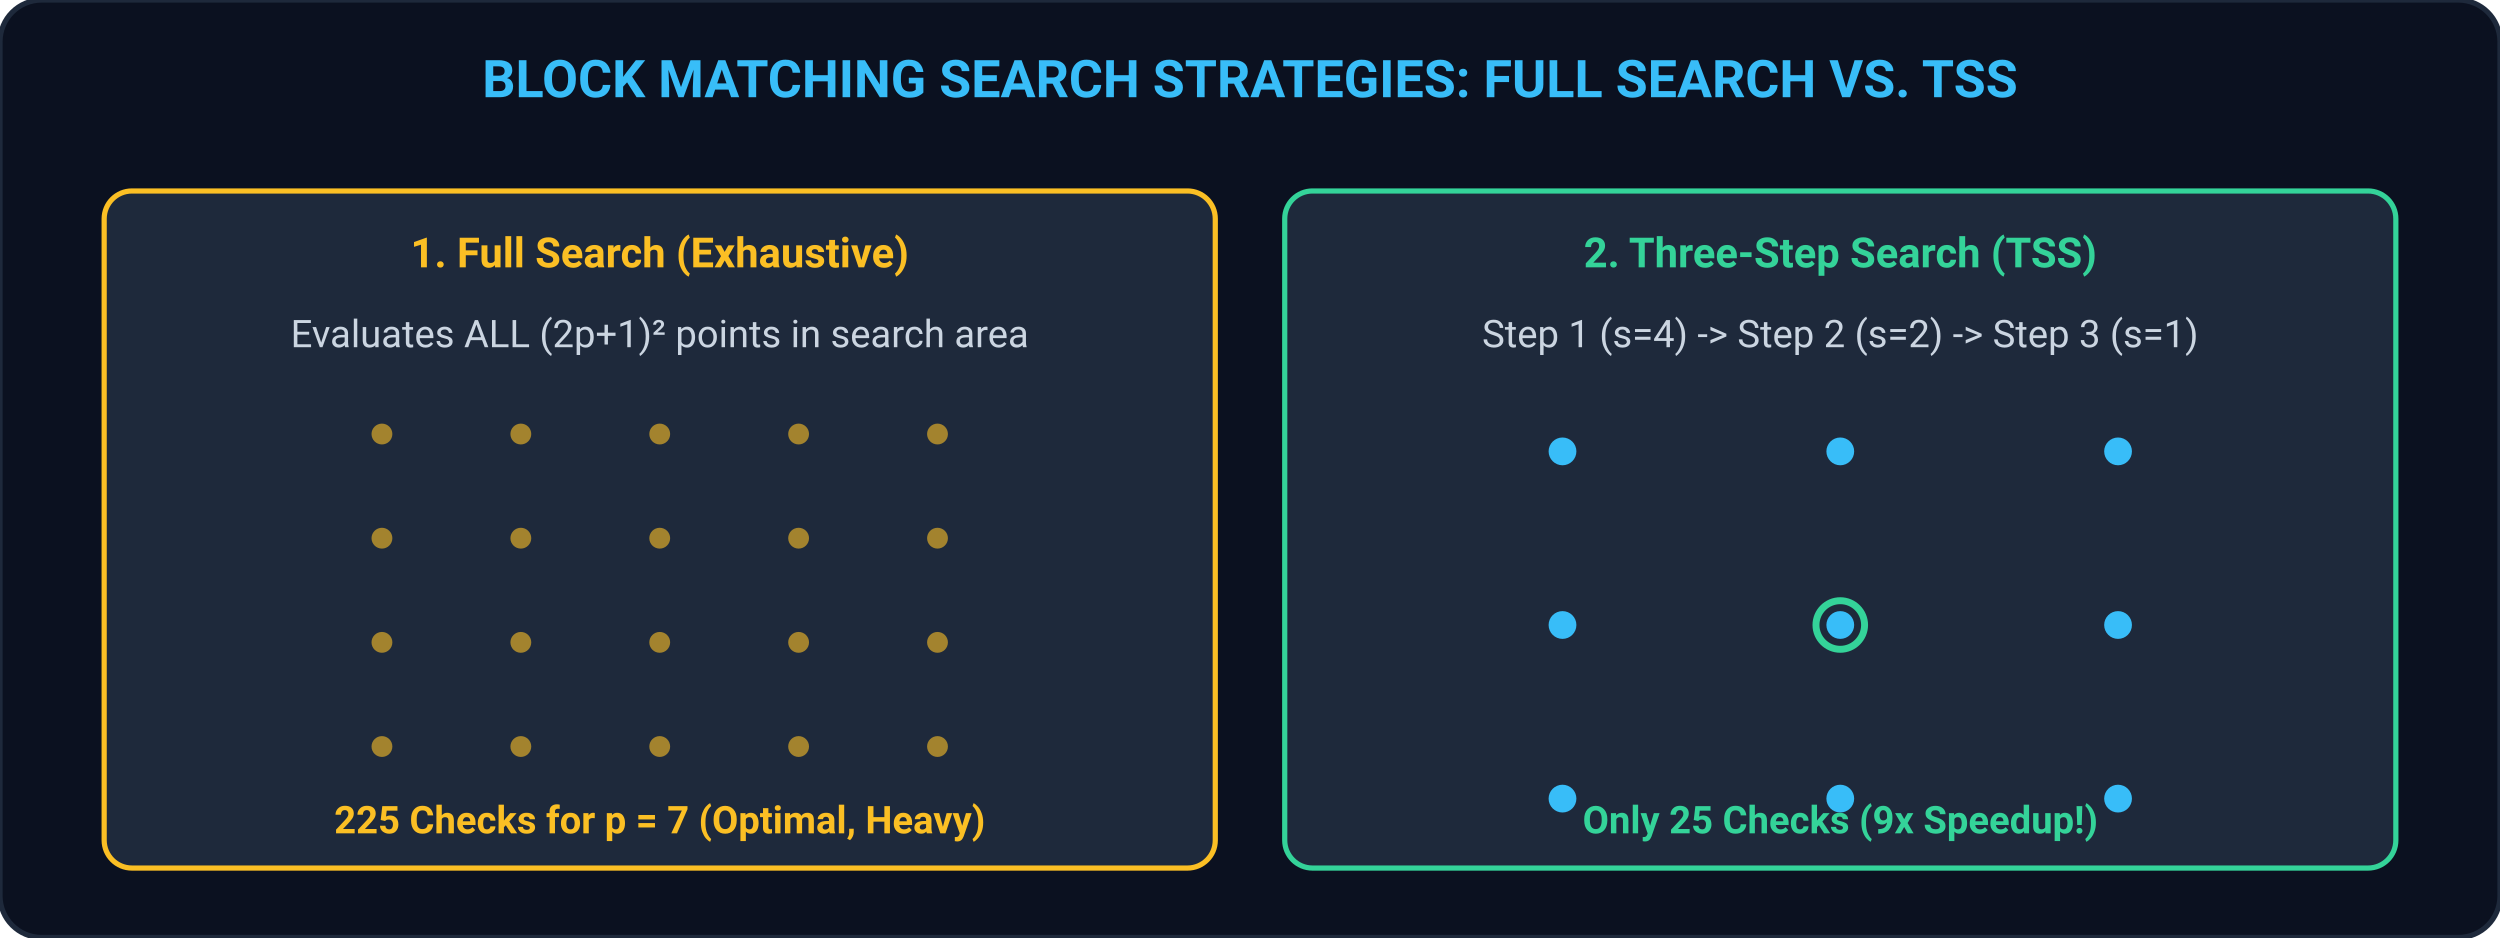
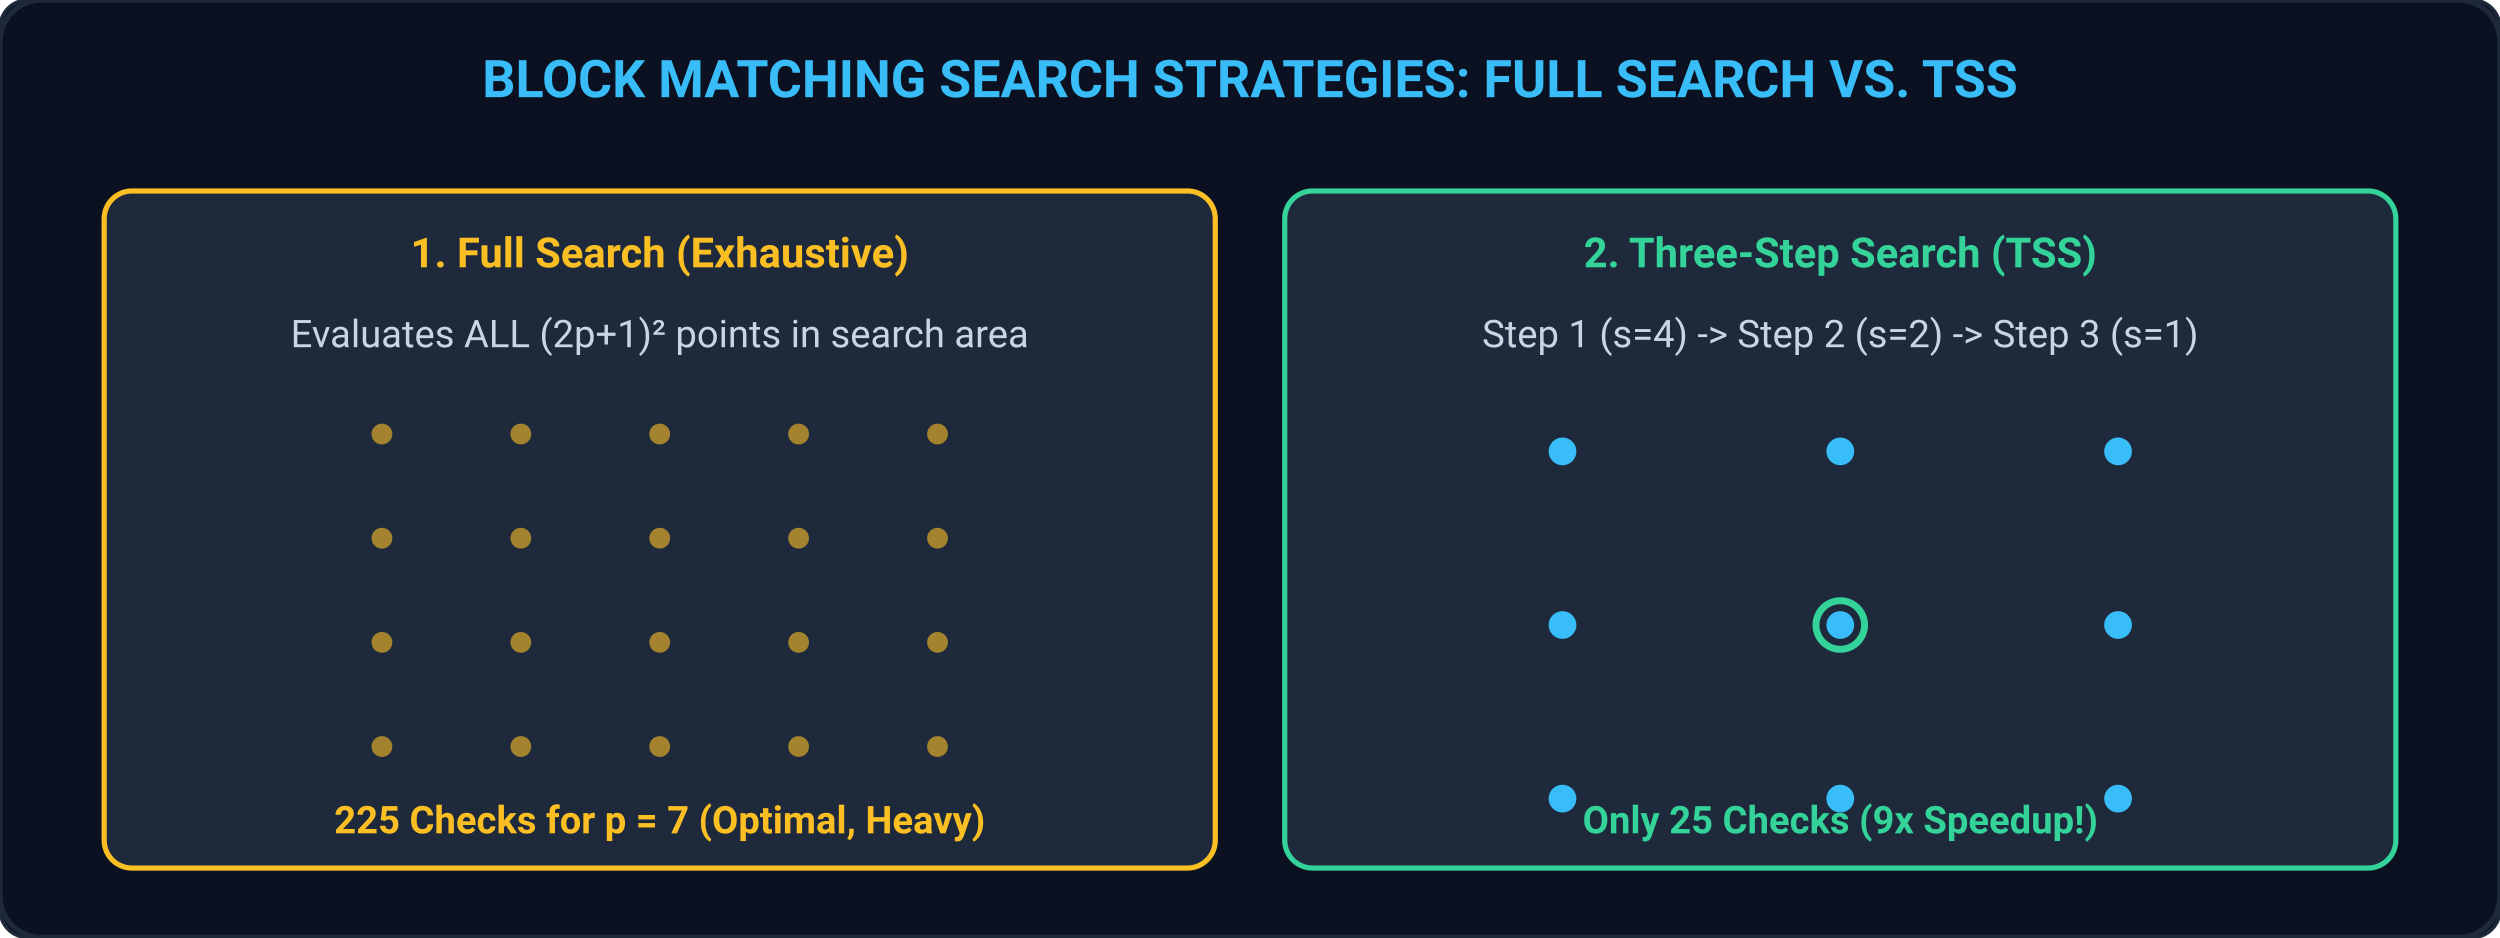
- <svg xmlns="http://www.w3.org/2000/svg" viewBox="0 0 720 270" width="100%" height="270" class="flowchart-svg" style="max-width: 720px; min-width: 580px; height: auto; display: block; margin: 0 auto; font-family: -apple-system, BlinkMacSystemFont, 'Segoe UI', Roboto, Helvetica, Arial, sans-serif;">
+ <svg xmlns="http://www.w3.org/2000/svg" viewBox="0 0 720 270" width="100%" height="auto" class="flowchart-svg" style="max-width: 720px; width: 100%; height: auto; display: block; margin: 0 auto; font-family: -apple-system, BlinkMacSystemFont, 'Segoe UI', Roboto, Helvetica, Arial, sans-serif;">
+   <rect width="100%" height="100%" fill="#0b1120" rx="8" stroke="#1e293b" stroke-width="1" />
  <defs>
    <linearGradient id="gradCard" x1="0%" y1="0%" x2="100%" y2="100%">
      <stop offset="0%" stop-color="#1e293b" />
      <stop offset="100%" stop-color="#0f172a" />
    </linearGradient>
    <linearGradient id="gradCyan" x1="0%" y1="0%" x2="100%" y2="100%">
      <stop offset="0%" stop-color="#38bdf8" />
      <stop offset="100%" stop-color="#0284c7" />
    </linearGradient>
    <linearGradient id="gradEmerald" x1="0%" y1="0%" x2="100%" y2="100%">
      <stop offset="0%" stop-color="#34d399" />
      <stop offset="100%" stop-color="#059669" />
    </linearGradient>
    <linearGradient id="gradAmber" x1="0%" y1="0%" x2="100%" y2="100%">
      <stop offset="0%" stop-color="#fbbf24" />
      <stop offset="100%" stop-color="#d97706" />
    </linearGradient>
    <linearGradient id="gradPurple" x1="0%" y1="0%" x2="100%" y2="100%">
      <stop offset="0%" stop-color="#c084fc" />
      <stop offset="100%" stop-color="#9333ea" />
    </linearGradient>
    <linearGradient id="gradRose" x1="0%" y1="0%" x2="100%" y2="100%">
      <stop offset="0%" stop-color="#fb7185" />
      <stop offset="100%" stop-color="#e11d48" />
    </linearGradient>
    <filter id="shadow" x="-5%" y="-5%" width="110%" height="115%">
      <feDropShadow dx="0" dy="4" stdDeviation="6" flood-color="#000000" flood-opacity="0.4" />
    </filter>
    <marker id="arrCyan" viewBox="0 0 10 10" refX="6" refY="5" markerWidth="6" markerHeight="6" orient="auto-start-reverse">
      <path d="M 0 1 L 10 5 L 0 9 z" fill="#38bdf8" />
    </marker>
    <marker id="arrEmerald" viewBox="0 0 10 10" refX="6" refY="5" markerWidth="6" markerHeight="6" orient="auto-start-reverse">
      <path d="M 0 1 L 10 5 L 0 9 z" fill="#34d399" />
    </marker>
    <marker id="arrAmber" viewBox="0 0 10 10" refX="6" refY="5" markerWidth="6" markerHeight="6" orient="auto-start-reverse">
      <path d="M 0 1 L 10 5 L 0 9 z" fill="#fbbf24" />
    </marker>
  </defs>
  <rect width="720" height="270" rx="12" fill="#0b1120" stroke="#1e293b" stroke-width="1.5" />
  <text x="360" y="28" font-size="15" font-weight="bold" fill="#38bdf8" text-anchor="middle">BLOCK MATCHING SEARCH STRATEGIES: FULL SEARCH VS. TSS</text>
  <g transform="translate(30, 55)">
    <rect width="320" height="195" rx="8" fill="#1e293b" stroke="#fbbf24" stroke-width="1.5" />
    <text x="160" y="22" font-size="12" font-weight="bold" fill="#fbbf24" text-anchor="middle">1. Full Search (Exhaustive)</text>
    <text x="160" y="45" font-size="11" fill="#cbd5e1" text-anchor="middle">Evaluates ALL (2p+1)² points in search area</text>
    <g fill="#fbbf24" opacity="0.6">
      <circle cx="80" cy="70" r="3" />
      <circle cx="120" cy="70" r="3" />
      <circle cx="160" cy="70" r="3" />
      <circle cx="200" cy="70" r="3" />
      <circle cx="240" cy="70" r="3" />
      <circle cx="80" cy="100" r="3" />
      <circle cx="120" cy="100" r="3" />
      <circle cx="160" cy="100" r="3" />
      <circle cx="200" cy="100" r="3" />
      <circle cx="240" cy="100" r="3" />
      <circle cx="80" cy="130" r="3" />
      <circle cx="120" cy="130" r="3" />
      <circle cx="160" cy="130" r="3" />
      <circle cx="200" cy="130" r="3" />
      <circle cx="240" cy="130" r="3" />
      <circle cx="80" cy="160" r="3" />
      <circle cx="120" cy="160" r="3" />
      <circle cx="160" cy="160" r="3" />
      <circle cx="200" cy="160" r="3" />
      <circle cx="240" cy="160" r="3" />
    </g>
    <text x="160" y="185" font-size="11" fill="#fbbf24" font-weight="bold" text-anchor="middle">225 Checks for p = 7 (Optimal, Heavy)</text>
  </g>
  <g transform="translate(370, 55)">
    <rect width="320" height="195" rx="8" fill="#1e293b" stroke="#34d399" stroke-width="1.5" />
    <text x="160" y="22" font-size="12" font-weight="bold" fill="#34d399" text-anchor="middle">2. Three-Step Search (TSS)</text>
    <text x="160" y="45" font-size="11" fill="#cbd5e1" text-anchor="middle">Step 1 (s=4) -&gt; Step 2 (s=2) -&gt; Step 3 (s=1)</text>
    <circle cx="80" cy="75" r="4" fill="#38bdf8" />
    <circle cx="160" cy="75" r="4" fill="#38bdf8" />
    <circle cx="240" cy="75" r="4" fill="#38bdf8" />
    <circle cx="80" cy="125" r="4" fill="#38bdf8" />
    <circle cx="160" cy="125" r="4" fill="#38bdf8" />
    <circle cx="240" cy="125" r="4" fill="#38bdf8" />
    <circle cx="80" cy="175" r="4" fill="#38bdf8" />
    <circle cx="160" cy="175" r="4" fill="#38bdf8" />
    <circle cx="240" cy="175" r="4" fill="#38bdf8" />
    <circle cx="160" cy="125" r="7" fill="none" stroke="#34d399" stroke-width="2" />
    <text x="160" y="185" font-size="11" fill="#34d399" font-weight="bold" text-anchor="middle">Only 25 Checks (9x Speedup!)</text>
  </g>
</svg>
